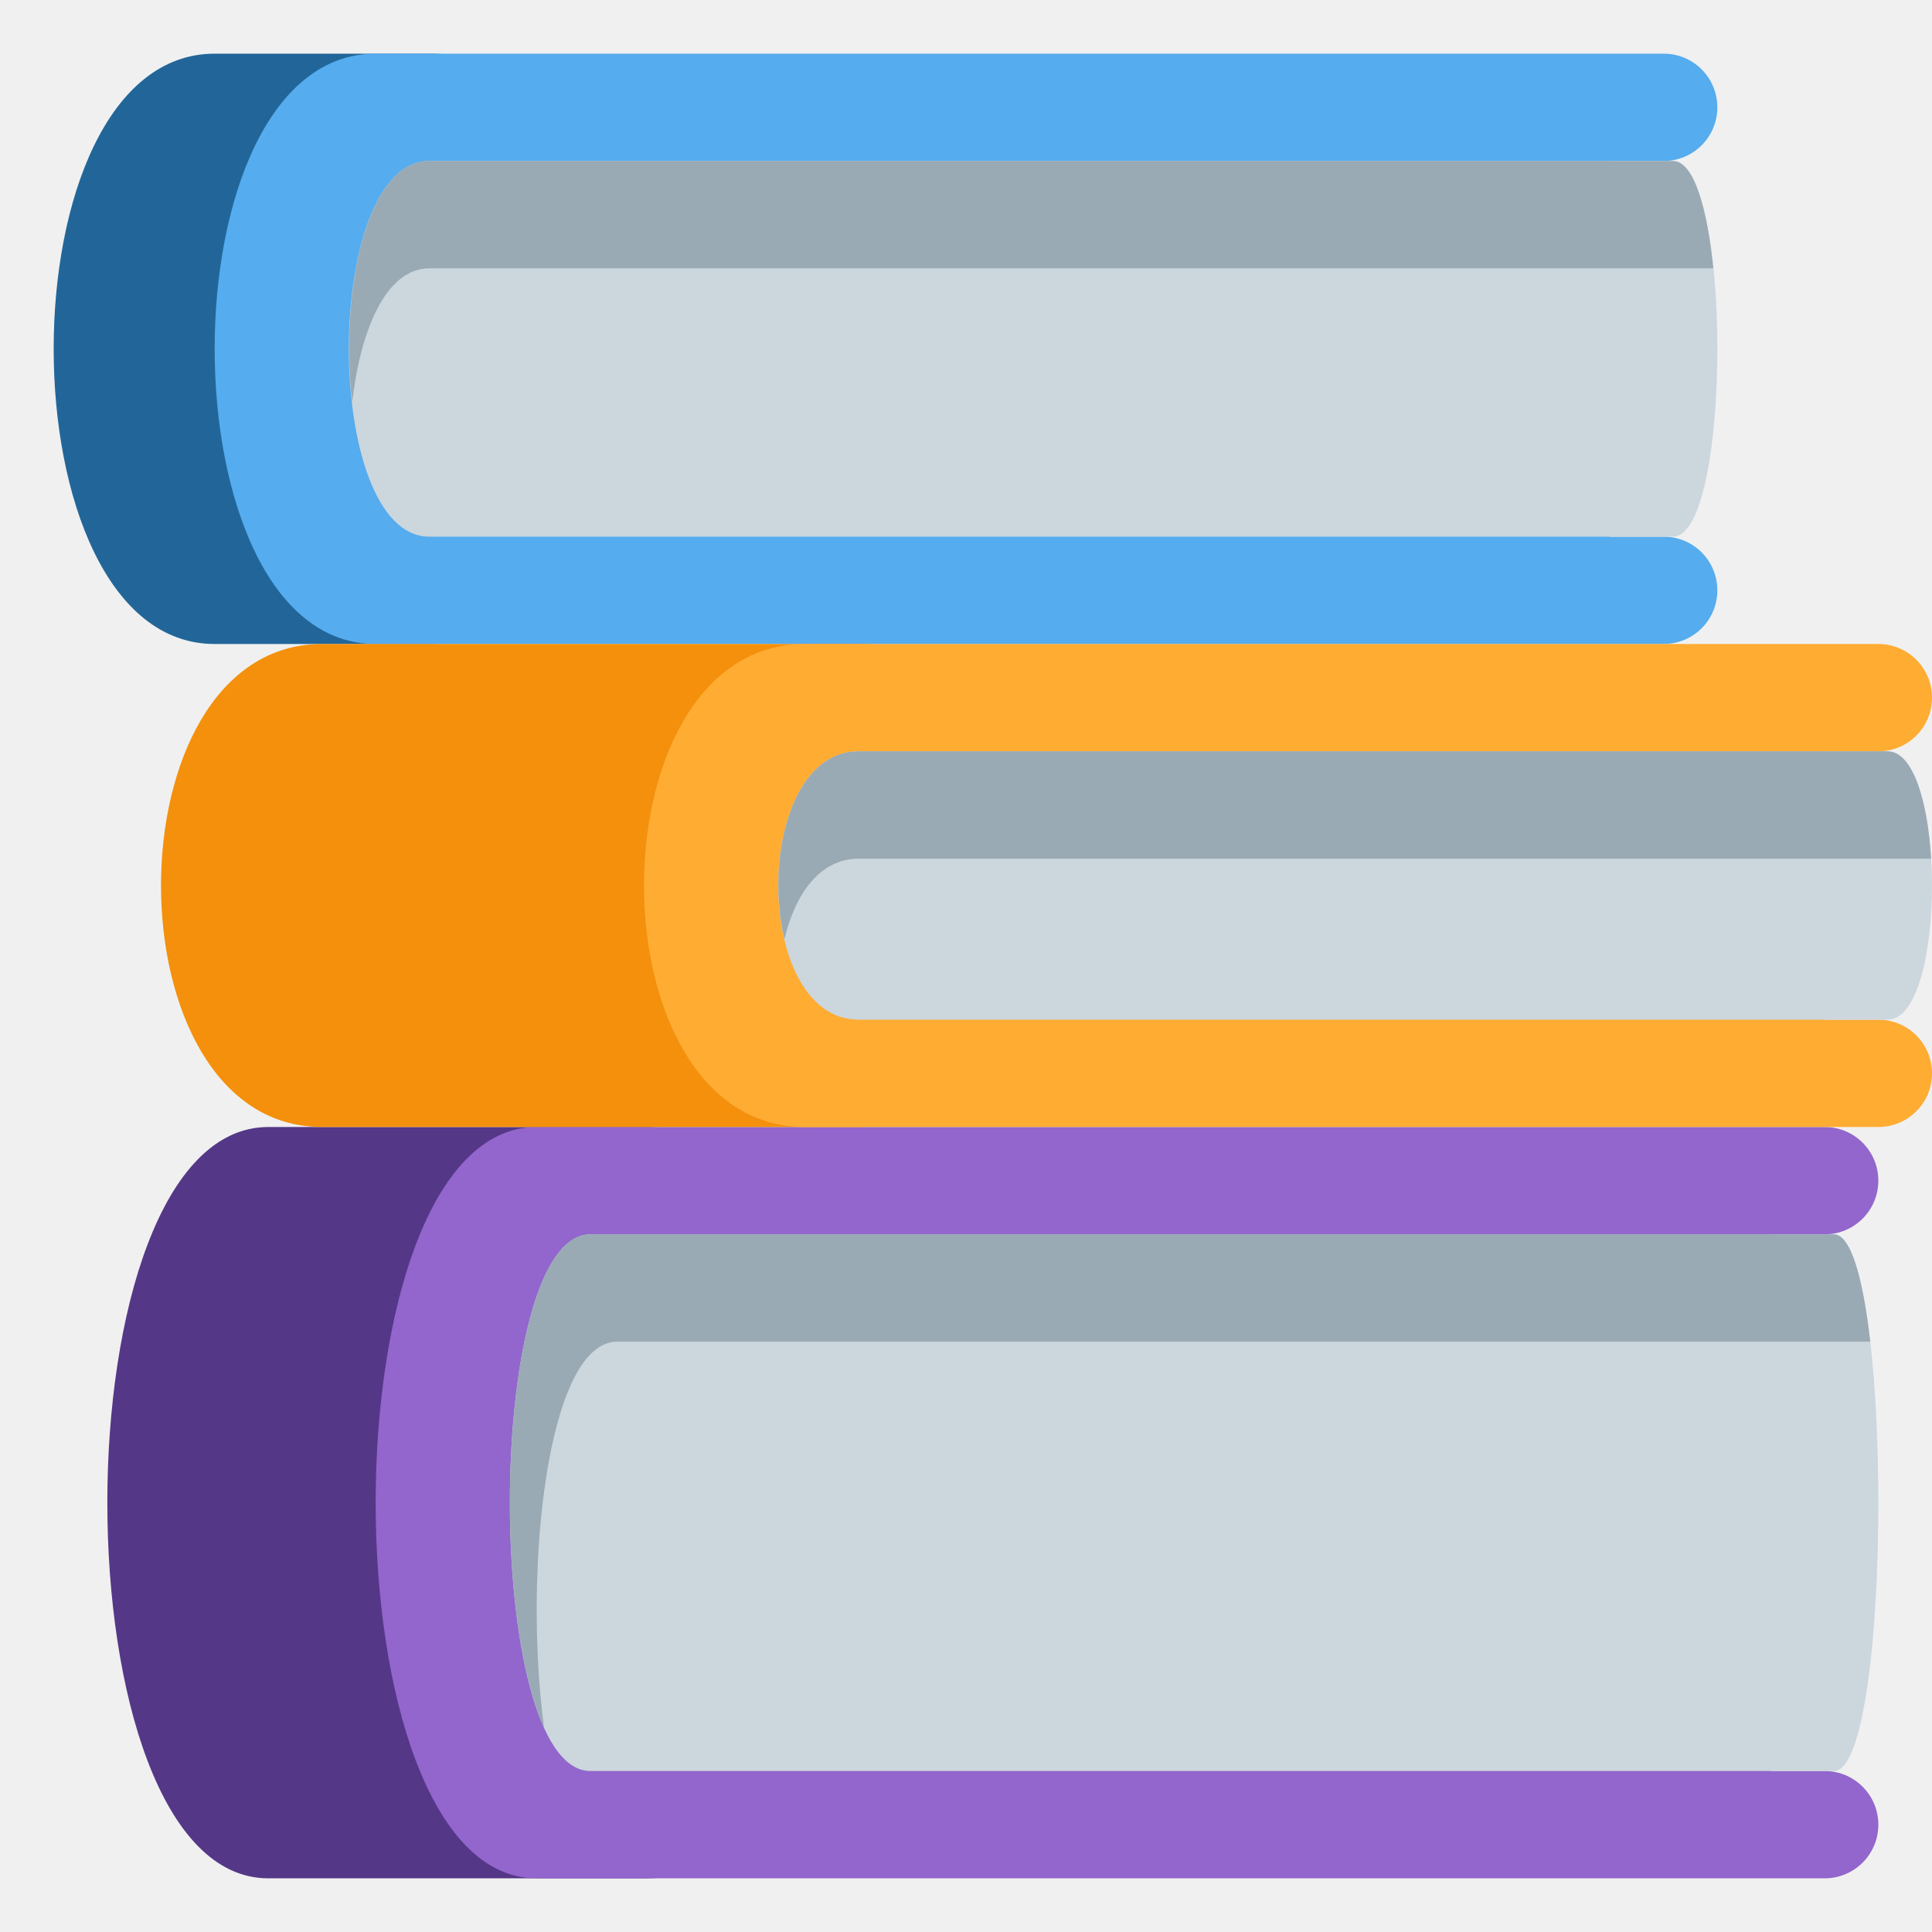
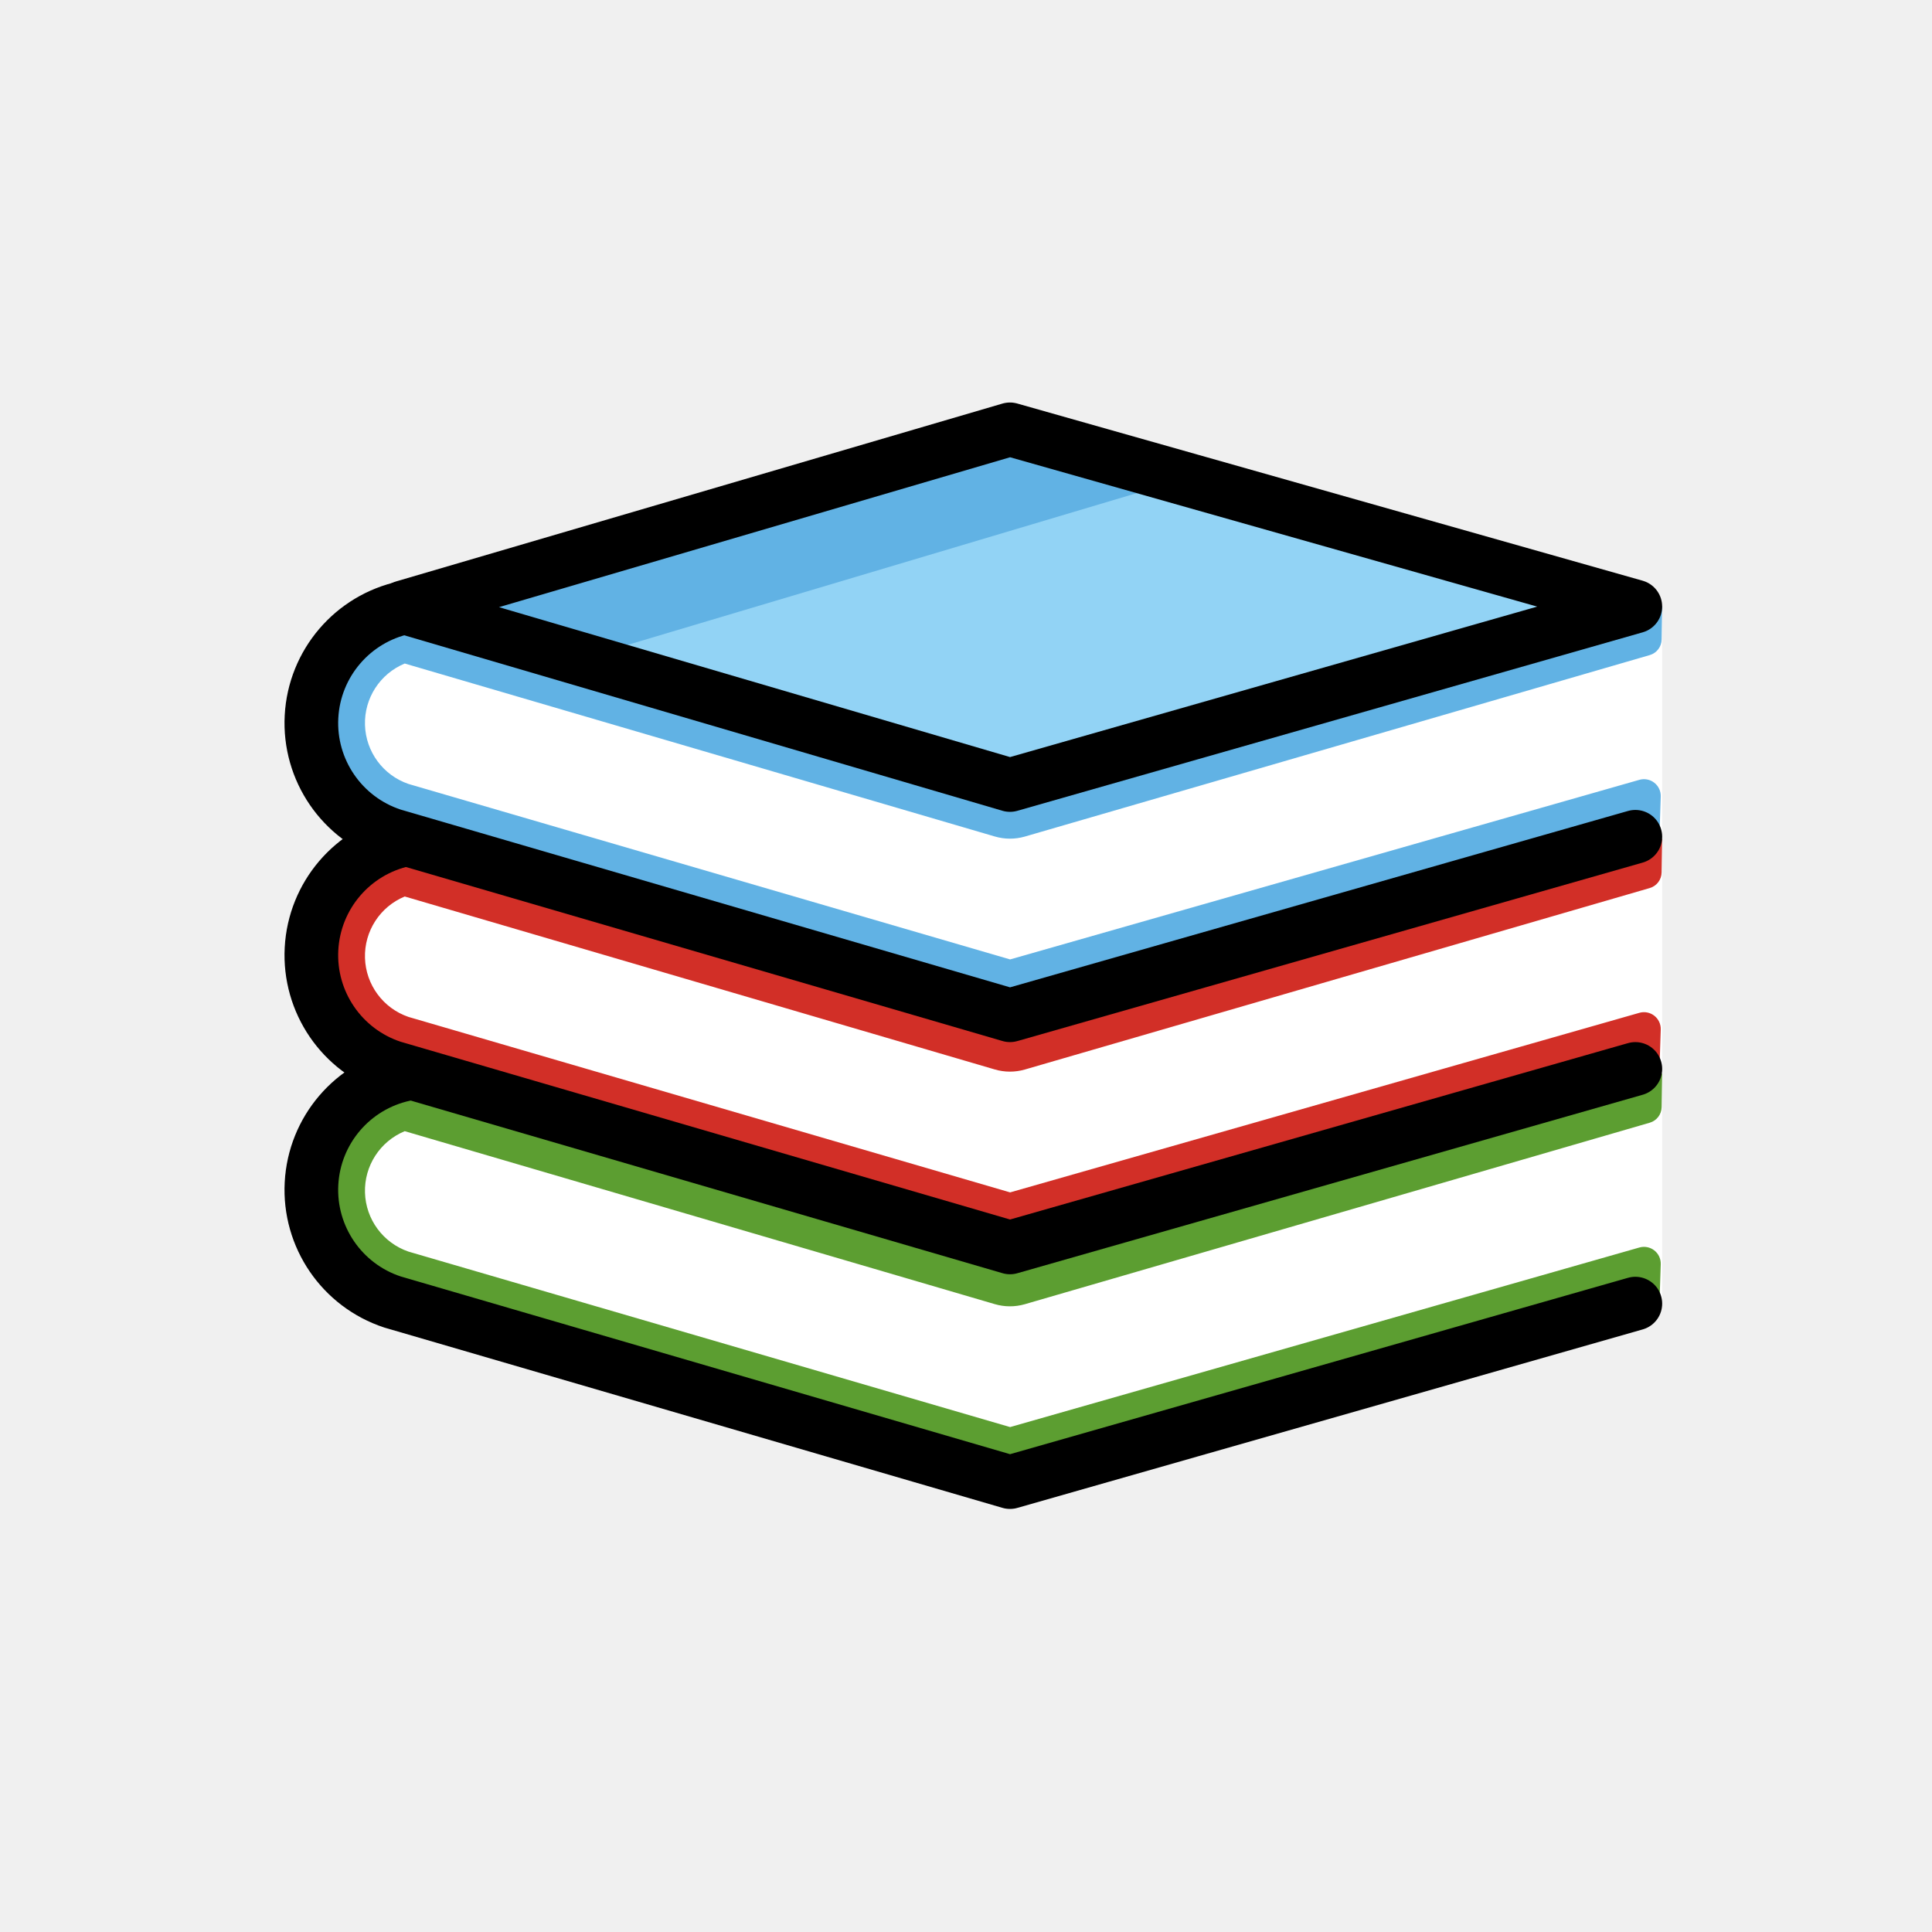
- <svg xmlns="http://www.w3.org/2000/svg" viewBox="0 0 36 36">
-   <path fill="#553788" d="M15 31c0 2.209-.791 4-3 4H5c-4 0-4-14 0-14h7c2.209 0 3 1.791 3 4v6z" />
-   <path fill="#9266CC" d="M34 33h-1V23h1c.553 0 1-.447 1-1s-.447-1-1-1H10c-4 0-4 14 0 14h24c.553 0 1-.447 1-1s-.447-1-1-1z" />
-   <path fill="#CCD6DD" d="M34.172 33H11c-2 0-2-10 0-10h23.172c1.104 0 1.104 10 0 10z" />
-   <path fill="#99AAB5" d="M11.5 25h23.35c-.135-1.175-.36-2-.678-2H11c-1.651 0-1.938 6.808-.863 9.188C9.745 29.229 10.199 25 11.5 25z" />
-   <path fill="#269" d="M12 8c0 2.209-1.791 4-4 4H4C0 12 0 1 4 1h4c2.209 0 4 1.791 4 4v3z" />
-   <path fill="#55ACEE" d="M31 10h-1V3h1c.553 0 1-.447 1-1s-.447-1-1-1H7C3 1 3 12 7 12h24c.553 0 1-.447 1-1s-.447-1-1-1z" />
-   <path fill="#CCD6DD" d="M31.172 10H8c-2 0-2-7 0-7h23.172c1.104 0 1.104 7 0 7z" />
-   <path fill="#99AAB5" d="M8 5h23.925c-.114-1.125-.364-2-.753-2H8C6.807 3 6.331 5.489 6.562 7.5 6.718 6.142 7.193 5 8 5z" />
-   <path fill="#F4900C" d="M20 17c0 2.209-1.791 4-4 4H6c-4 0-4-9 0-9h10c2.209 0 4 1.791 4 4v1z" />
-   <path fill="#FFAC33" d="M35 19h-1v-5h1c.553 0 1-.447 1-1s-.447-1-1-1H15c-4 0-4 9 0 9h20c.553 0 1-.447 1-1s-.447-1-1-1z" />
-   <path fill="#CCD6DD" d="M35.172 19H16c-2 0-2-5 0-5h19.172c1.104 0 1.104 5 0 5z" />
-   <path fill="#99AAB5" d="M16 16h19.984c-.065-1.062-.334-2-.812-2H16c-1.274 0-1.733 2.027-1.383 3.5.198-.839.657-1.5 1.383-1.5z" />
+ <svg xmlns="http://www.w3.org/2000/svg" id="emoji" viewBox="0 0 72 72">
+   <g id="color">
+     <path fill="#fff" d="M61.217,21.641,37.911,15.039a1.007,1.007,0,0,0-.554.002l-22.595,6.627a.948.948,0,0,0-.137.072,5.383,5.383,0,0,0-1.834,9.543,5.364,5.364,0,0,0,.066,8.697,5.378,5.378,0,0,0,1.486,9.502l23.015,6.713a1.003,1.003,0,0,0,.555.002l23.306-6.651a1.001,1.001,0,0,0,.726-.962V22.603A1,1,0,0,0,61.217,21.641Z" />
+     <polygon fill="#92d3f5" points="37.638 15.976 60.944 22.579 37.638 29.231 15.044 22.603 37.638 15.976" />
+     <path fill="#61b2e4" d="M15.082,24.727,37.076,31.174a2,2,0,0,0,1.111.004l23.295-6.765a.613.613,0,0,0,.442-.579l.019-1.251L37.638,29.255,15.08,22.642a4.4,4.4,0,0,0-.455,8.481l23.014,6.713,24.212-6.91.04-1.242a.625.625,0,0,0-.797-.622L37.644,35.755l-22.423-6.54a2.4,2.4,0,0,1-.139-4.487" />
+     <path fill="#d22f27" d="M15.082,33.409l21.993,6.447a1.999,1.999,0,0,0,1.111.004l23.295-6.765a.613.613,0,0,0,.442-.579l.019-1.251L37.638,37.937,15.08,31.324a4.4,4.4,0,0,0-.455,8.481l23.014,6.713,24.212-6.91.04-1.242a.625.625,0,0,0-.797-.621L37.644,44.437l-22.423-6.54a2.4,2.4,0,0,1-.139-4.487" />
+     <path fill="#5c9e31" d="M15.082,42.155l21.993,6.447a2,2,0,0,0,1.111.004L61.482,41.84a.613.613,0,0,0,.442-.579l.019-1.251L37.638,46.682,15.08,40.07a4.4,4.4,0,0,0-.455,8.481l23.014,6.713,24.212-6.91.04-1.242a.625.625,0,0,0-.797-.621L37.644,53.183l-22.423-6.54a2.4,2.4,0,0,1-.139-4.487" />
+     <polygon fill="#61b2e4" points="44.32 17.794 38.594 16.172 16 22.799 21.81 24.504 44.32 17.794" />
+   </g>
+   <g id="line">
+     <polygon fill="none" stroke="#000" stroke-linecap="round" stroke-linejoin="round" stroke-width="2" points="37.638 16 60.944 22.603 37.638 29.255 15.044 22.627 37.638 16" />
+     <path fill="none" stroke="#000" stroke-linecap="round" stroke-linejoin="round" stroke-width="2" d="M15.08,22.642a4.4,4.4,0,0,0-.455,8.481l23.014,6.713,23.306-6.652" />
+     <path fill="none" stroke="#000" stroke-linecap="round" stroke-linejoin="round" stroke-width="2" d="M15.08,31.294a4.4,4.4,0,0,0-.455,8.481l23.014,6.713,23.306-6.652" />
+     <path fill="none" stroke="#000" stroke-linecap="round" stroke-linejoin="round" stroke-width="2" d="M15.08,40.04a4.4,4.4,0,0,0-.455,8.481l23.014,6.713,23.306-6.652" />
+   </g>
</svg>
